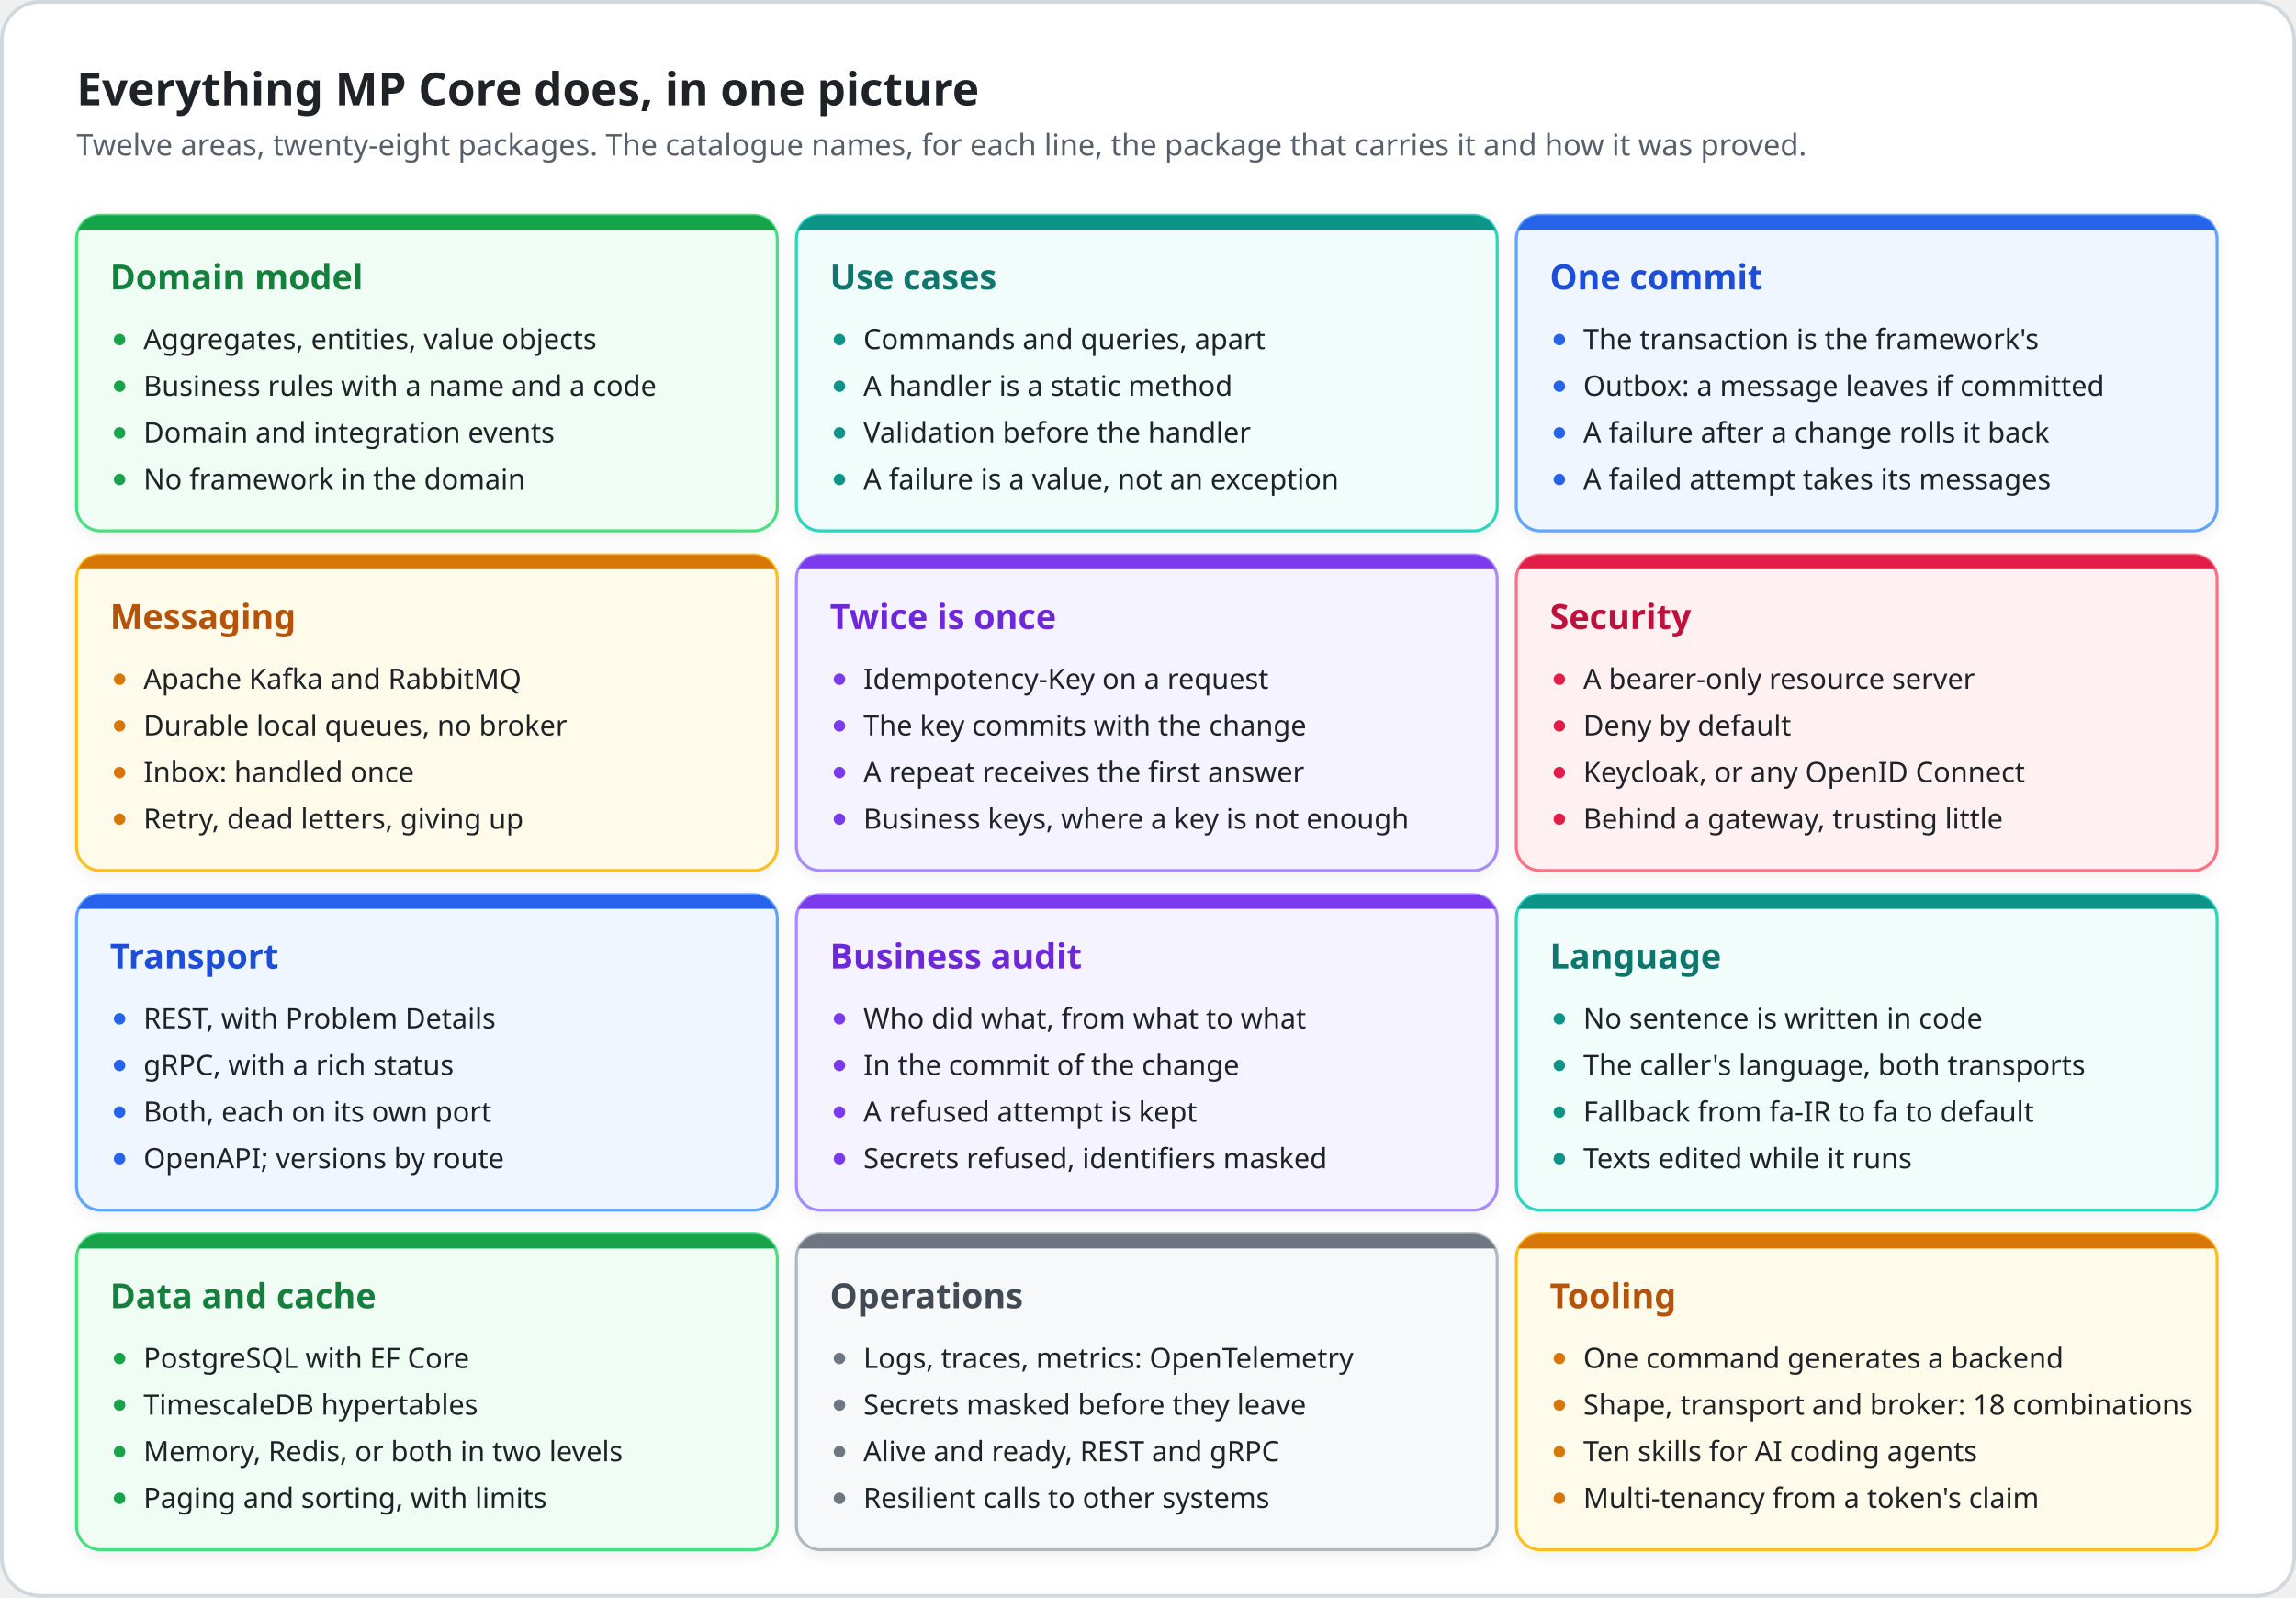
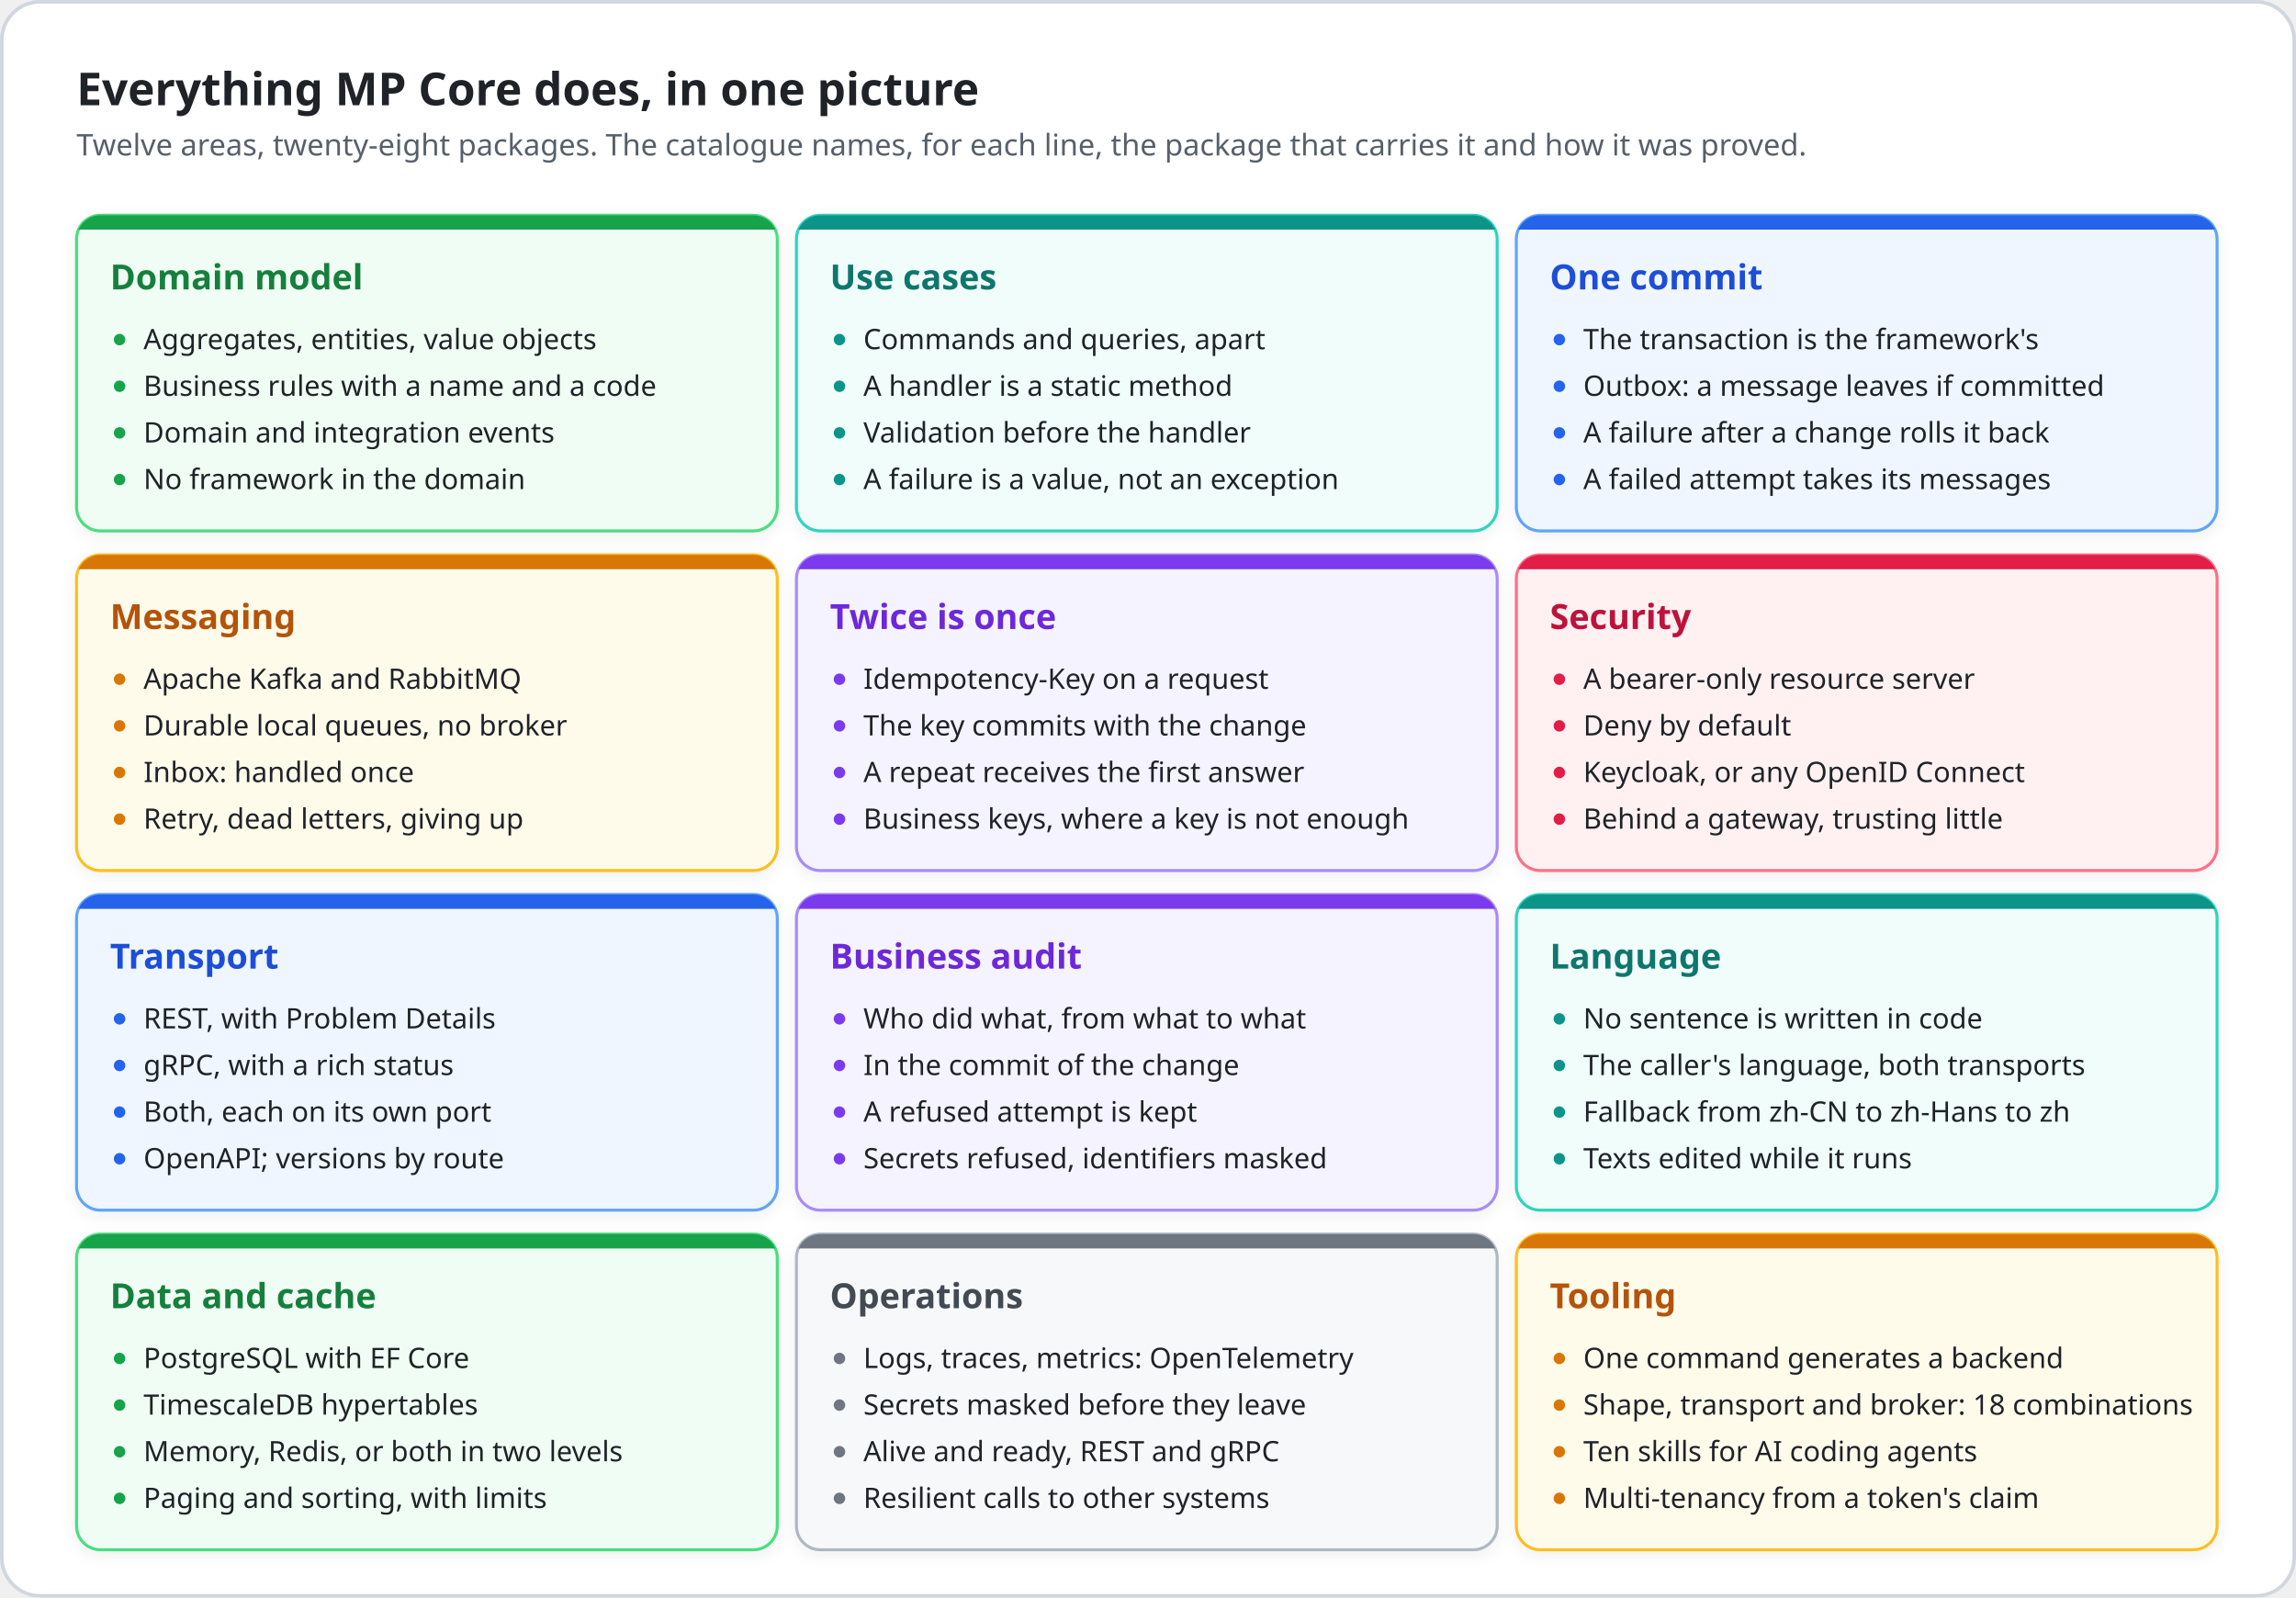
<svg xmlns="http://www.w3.org/2000/svg" viewBox="0 0 960 668" width="960" height="668" role="img" aria-label="The twelve areas of MP Core's capabilities">
  <defs>
    <filter id="shadow" x="-10%" y="-10%" width="120%" height="130%">
      <feDropShadow dx="0" dy="2" stdDeviation="3" flood-color="#1f2328" flood-opacity="0.06" />
    </filter>
  </defs>
  <rect x="0.75" y="0.75" width="958.5" height="666.5" rx="16" fill="#ffffff" stroke="#d0d7de" stroke-width="1.5" />
  <text x="32" y="44" font-family="-apple-system, BlinkMacSystemFont, 'Segoe UI', 'Noto Sans', Helvetica, Arial, sans-serif" font-size="19" font-weight="700" fill="#1f2328" text-anchor="start">Everything MP Core does, in one picture</text>
  <text x="32" y="65" font-family="-apple-system, BlinkMacSystemFont, 'Segoe UI', 'Noto Sans', Helvetica, Arial, sans-serif" font-size="12.5" font-weight="400" fill="#57606a" text-anchor="start">Twelve areas, twenty-eight packages. The catalogue names, for each line, the package that carries it and how it was proved.</text>
  <rect x="32" y="90" width="293" height="132" rx="10" fill="#f0fdf4" stroke="#4ade80" stroke-width="1.25" filter="url(#shadow)" />
  <clipPath id="cap0">
    <rect x="32" y="90" width="293" height="132" rx="10" />
  </clipPath>
  <rect x="32" y="90" width="293" height="6" fill="#16a34a" clip-path="url(#cap0)" />
  <text x="46" y="121" font-family="-apple-system, BlinkMacSystemFont, 'Segoe UI', 'Noto Sans', Helvetica, Arial, sans-serif" font-size="14.5" font-weight="700" fill="#15803d" text-anchor="start">Domain model</text>
  <circle cx="50" cy="142.0" r="2.4" fill="#16a34a" />
  <text x="60" y="146.0" font-family="-apple-system, BlinkMacSystemFont, 'Segoe UI', 'Noto Sans', Helvetica, Arial, sans-serif" font-size="11.8" font-weight="400" fill="#1f2328" text-anchor="start">Aggregates, entities, value objects</text>
  <circle cx="50" cy="161.5" r="2.4" fill="#16a34a" />
  <text x="60" y="165.5" font-family="-apple-system, BlinkMacSystemFont, 'Segoe UI', 'Noto Sans', Helvetica, Arial, sans-serif" font-size="11.8" font-weight="400" fill="#1f2328" text-anchor="start">Business rules with a name and a code</text>
  <circle cx="50" cy="181.0" r="2.4" fill="#16a34a" />
  <text x="60" y="185.0" font-family="-apple-system, BlinkMacSystemFont, 'Segoe UI', 'Noto Sans', Helvetica, Arial, sans-serif" font-size="11.8" font-weight="400" fill="#1f2328" text-anchor="start">Domain and integration events</text>
  <circle cx="50" cy="200.5" r="2.4" fill="#16a34a" />
  <text x="60" y="204.5" font-family="-apple-system, BlinkMacSystemFont, 'Segoe UI', 'Noto Sans', Helvetica, Arial, sans-serif" font-size="11.8" font-weight="400" fill="#1f2328" text-anchor="start">No framework in the domain</text>
  <rect x="333" y="90" width="293" height="132" rx="10" fill="#f0fdfa" stroke="#2dd4bf" stroke-width="1.25" filter="url(#shadow)" />
  <clipPath id="cap1">
    <rect x="333" y="90" width="293" height="132" rx="10" />
  </clipPath>
  <rect x="333" y="90" width="293" height="6" fill="#0d9488" clip-path="url(#cap1)" />
  <text x="347" y="121" font-family="-apple-system, BlinkMacSystemFont, 'Segoe UI', 'Noto Sans', Helvetica, Arial, sans-serif" font-size="14.5" font-weight="700" fill="#0f766e" text-anchor="start">Use cases</text>
  <circle cx="351" cy="142.0" r="2.4" fill="#0d9488" />
  <text x="361" y="146.0" font-family="-apple-system, BlinkMacSystemFont, 'Segoe UI', 'Noto Sans', Helvetica, Arial, sans-serif" font-size="11.8" font-weight="400" fill="#1f2328" text-anchor="start">Commands and queries, apart</text>
  <circle cx="351" cy="161.5" r="2.4" fill="#0d9488" />
  <text x="361" y="165.5" font-family="-apple-system, BlinkMacSystemFont, 'Segoe UI', 'Noto Sans', Helvetica, Arial, sans-serif" font-size="11.8" font-weight="400" fill="#1f2328" text-anchor="start">A handler is a static method</text>
  <circle cx="351" cy="181.0" r="2.4" fill="#0d9488" />
  <text x="361" y="185.0" font-family="-apple-system, BlinkMacSystemFont, 'Segoe UI', 'Noto Sans', Helvetica, Arial, sans-serif" font-size="11.8" font-weight="400" fill="#1f2328" text-anchor="start">Validation before the handler</text>
  <circle cx="351" cy="200.5" r="2.4" fill="#0d9488" />
  <text x="361" y="204.5" font-family="-apple-system, BlinkMacSystemFont, 'Segoe UI', 'Noto Sans', Helvetica, Arial, sans-serif" font-size="11.8" font-weight="400" fill="#1f2328" text-anchor="start">A failure is a value, not an exception</text>
  <rect x="634" y="90" width="293" height="132" rx="10" fill="#eff6ff" stroke="#60a5fa" stroke-width="1.25" filter="url(#shadow)" />
  <clipPath id="cap2">
    <rect x="634" y="90" width="293" height="132" rx="10" />
  </clipPath>
  <rect x="634" y="90" width="293" height="6" fill="#2563eb" clip-path="url(#cap2)" />
  <text x="648" y="121" font-family="-apple-system, BlinkMacSystemFont, 'Segoe UI', 'Noto Sans', Helvetica, Arial, sans-serif" font-size="14.5" font-weight="700" fill="#1d4ed8" text-anchor="start">One commit</text>
  <circle cx="652" cy="142.0" r="2.4" fill="#2563eb" />
  <text x="662" y="146.0" font-family="-apple-system, BlinkMacSystemFont, 'Segoe UI', 'Noto Sans', Helvetica, Arial, sans-serif" font-size="11.8" font-weight="400" fill="#1f2328" text-anchor="start">The transaction is the framework's</text>
  <circle cx="652" cy="161.5" r="2.4" fill="#2563eb" />
  <text x="662" y="165.5" font-family="-apple-system, BlinkMacSystemFont, 'Segoe UI', 'Noto Sans', Helvetica, Arial, sans-serif" font-size="11.8" font-weight="400" fill="#1f2328" text-anchor="start">Outbox: a message leaves if committed</text>
  <circle cx="652" cy="181.0" r="2.4" fill="#2563eb" />
  <text x="662" y="185.0" font-family="-apple-system, BlinkMacSystemFont, 'Segoe UI', 'Noto Sans', Helvetica, Arial, sans-serif" font-size="11.8" font-weight="400" fill="#1f2328" text-anchor="start">A failure after a change rolls it back</text>
  <circle cx="652" cy="200.5" r="2.4" fill="#2563eb" />
  <text x="662" y="204.5" font-family="-apple-system, BlinkMacSystemFont, 'Segoe UI', 'Noto Sans', Helvetica, Arial, sans-serif" font-size="11.8" font-weight="400" fill="#1f2328" text-anchor="start">A failed attempt takes its messages</text>
  <rect x="32" y="232" width="293" height="132" rx="10" fill="#fffbeb" stroke="#fbbf24" stroke-width="1.25" filter="url(#shadow)" />
  <clipPath id="cap3">
    <rect x="32" y="232" width="293" height="132" rx="10" />
  </clipPath>
  <rect x="32" y="232" width="293" height="6" fill="#d97706" clip-path="url(#cap3)" />
  <text x="46" y="263" font-family="-apple-system, BlinkMacSystemFont, 'Segoe UI', 'Noto Sans', Helvetica, Arial, sans-serif" font-size="14.5" font-weight="700" fill="#b45309" text-anchor="start">Messaging</text>
  <circle cx="50" cy="284.0" r="2.4" fill="#d97706" />
  <text x="60" y="288.0" font-family="-apple-system, BlinkMacSystemFont, 'Segoe UI', 'Noto Sans', Helvetica, Arial, sans-serif" font-size="11.8" font-weight="400" fill="#1f2328" text-anchor="start">Apache Kafka and RabbitMQ</text>
  <circle cx="50" cy="303.5" r="2.4" fill="#d97706" />
  <text x="60" y="307.5" font-family="-apple-system, BlinkMacSystemFont, 'Segoe UI', 'Noto Sans', Helvetica, Arial, sans-serif" font-size="11.8" font-weight="400" fill="#1f2328" text-anchor="start">Durable local queues, no broker</text>
  <circle cx="50" cy="323.0" r="2.4" fill="#d97706" />
  <text x="60" y="327.0" font-family="-apple-system, BlinkMacSystemFont, 'Segoe UI', 'Noto Sans', Helvetica, Arial, sans-serif" font-size="11.8" font-weight="400" fill="#1f2328" text-anchor="start">Inbox: handled once</text>
  <circle cx="50" cy="342.5" r="2.4" fill="#d97706" />
  <text x="60" y="346.5" font-family="-apple-system, BlinkMacSystemFont, 'Segoe UI', 'Noto Sans', Helvetica, Arial, sans-serif" font-size="11.8" font-weight="400" fill="#1f2328" text-anchor="start">Retry, dead letters, giving up</text>
  <rect x="333" y="232" width="293" height="132" rx="10" fill="#f5f3ff" stroke="#a78bfa" stroke-width="1.25" filter="url(#shadow)" />
  <clipPath id="cap4">
    <rect x="333" y="232" width="293" height="132" rx="10" />
  </clipPath>
  <rect x="333" y="232" width="293" height="6" fill="#7c3aed" clip-path="url(#cap4)" />
  <text x="347" y="263" font-family="-apple-system, BlinkMacSystemFont, 'Segoe UI', 'Noto Sans', Helvetica, Arial, sans-serif" font-size="14.5" font-weight="700" fill="#6d28d9" text-anchor="start">Twice is once</text>
  <circle cx="351" cy="284.0" r="2.4" fill="#7c3aed" />
  <text x="361" y="288.0" font-family="-apple-system, BlinkMacSystemFont, 'Segoe UI', 'Noto Sans', Helvetica, Arial, sans-serif" font-size="11.8" font-weight="400" fill="#1f2328" text-anchor="start">Idempotency-Key on a request</text>
  <circle cx="351" cy="303.5" r="2.4" fill="#7c3aed" />
  <text x="361" y="307.5" font-family="-apple-system, BlinkMacSystemFont, 'Segoe UI', 'Noto Sans', Helvetica, Arial, sans-serif" font-size="11.8" font-weight="400" fill="#1f2328" text-anchor="start">The key commits with the change</text>
  <circle cx="351" cy="323.0" r="2.4" fill="#7c3aed" />
  <text x="361" y="327.0" font-family="-apple-system, BlinkMacSystemFont, 'Segoe UI', 'Noto Sans', Helvetica, Arial, sans-serif" font-size="11.8" font-weight="400" fill="#1f2328" text-anchor="start">A repeat receives the first answer</text>
  <circle cx="351" cy="342.5" r="2.4" fill="#7c3aed" />
  <text x="361" y="346.5" font-family="-apple-system, BlinkMacSystemFont, 'Segoe UI', 'Noto Sans', Helvetica, Arial, sans-serif" font-size="11.8" font-weight="400" fill="#1f2328" text-anchor="start">Business keys, where a key is not enough</text>
  <rect x="634" y="232" width="293" height="132" rx="10" fill="#fff1f2" stroke="#fb7185" stroke-width="1.25" filter="url(#shadow)" />
  <clipPath id="cap5">
    <rect x="634" y="232" width="293" height="132" rx="10" />
  </clipPath>
  <rect x="634" y="232" width="293" height="6" fill="#e11d48" clip-path="url(#cap5)" />
  <text x="648" y="263" font-family="-apple-system, BlinkMacSystemFont, 'Segoe UI', 'Noto Sans', Helvetica, Arial, sans-serif" font-size="14.5" font-weight="700" fill="#be123c" text-anchor="start">Security</text>
  <circle cx="652" cy="284.0" r="2.4" fill="#e11d48" />
  <text x="662" y="288.0" font-family="-apple-system, BlinkMacSystemFont, 'Segoe UI', 'Noto Sans', Helvetica, Arial, sans-serif" font-size="11.8" font-weight="400" fill="#1f2328" text-anchor="start">A bearer-only resource server</text>
  <circle cx="652" cy="303.5" r="2.4" fill="#e11d48" />
  <text x="662" y="307.5" font-family="-apple-system, BlinkMacSystemFont, 'Segoe UI', 'Noto Sans', Helvetica, Arial, sans-serif" font-size="11.8" font-weight="400" fill="#1f2328" text-anchor="start">Deny by default</text>
  <circle cx="652" cy="323.0" r="2.4" fill="#e11d48" />
  <text x="662" y="327.0" font-family="-apple-system, BlinkMacSystemFont, 'Segoe UI', 'Noto Sans', Helvetica, Arial, sans-serif" font-size="11.8" font-weight="400" fill="#1f2328" text-anchor="start">Keycloak, or any OpenID Connect</text>
  <circle cx="652" cy="342.5" r="2.4" fill="#e11d48" />
  <text x="662" y="346.5" font-family="-apple-system, BlinkMacSystemFont, 'Segoe UI', 'Noto Sans', Helvetica, Arial, sans-serif" font-size="11.8" font-weight="400" fill="#1f2328" text-anchor="start">Behind a gateway, trusting little</text>
  <rect x="32" y="374" width="293" height="132" rx="10" fill="#eff6ff" stroke="#60a5fa" stroke-width="1.25" filter="url(#shadow)" />
  <clipPath id="cap6">
    <rect x="32" y="374" width="293" height="132" rx="10" />
  </clipPath>
  <rect x="32" y="374" width="293" height="6" fill="#2563eb" clip-path="url(#cap6)" />
  <text x="46" y="405" font-family="-apple-system, BlinkMacSystemFont, 'Segoe UI', 'Noto Sans', Helvetica, Arial, sans-serif" font-size="14.5" font-weight="700" fill="#1d4ed8" text-anchor="start">Transport</text>
  <circle cx="50" cy="426.0" r="2.4" fill="#2563eb" />
  <text x="60" y="430.0" font-family="-apple-system, BlinkMacSystemFont, 'Segoe UI', 'Noto Sans', Helvetica, Arial, sans-serif" font-size="11.8" font-weight="400" fill="#1f2328" text-anchor="start">REST, with Problem Details</text>
  <circle cx="50" cy="445.5" r="2.4" fill="#2563eb" />
  <text x="60" y="449.5" font-family="-apple-system, BlinkMacSystemFont, 'Segoe UI', 'Noto Sans', Helvetica, Arial, sans-serif" font-size="11.8" font-weight="400" fill="#1f2328" text-anchor="start">gRPC, with a rich status</text>
  <circle cx="50" cy="465.0" r="2.4" fill="#2563eb" />
  <text x="60" y="469.0" font-family="-apple-system, BlinkMacSystemFont, 'Segoe UI', 'Noto Sans', Helvetica, Arial, sans-serif" font-size="11.8" font-weight="400" fill="#1f2328" text-anchor="start">Both, each on its own port</text>
  <circle cx="50" cy="484.5" r="2.4" fill="#2563eb" />
  <text x="60" y="488.5" font-family="-apple-system, BlinkMacSystemFont, 'Segoe UI', 'Noto Sans', Helvetica, Arial, sans-serif" font-size="11.8" font-weight="400" fill="#1f2328" text-anchor="start">OpenAPI; versions by route</text>
  <rect x="333" y="374" width="293" height="132" rx="10" fill="#f5f3ff" stroke="#a78bfa" stroke-width="1.25" filter="url(#shadow)" />
  <clipPath id="cap7">
    <rect x="333" y="374" width="293" height="132" rx="10" />
  </clipPath>
  <rect x="333" y="374" width="293" height="6" fill="#7c3aed" clip-path="url(#cap7)" />
  <text x="347" y="405" font-family="-apple-system, BlinkMacSystemFont, 'Segoe UI', 'Noto Sans', Helvetica, Arial, sans-serif" font-size="14.5" font-weight="700" fill="#6d28d9" text-anchor="start">Business audit</text>
  <circle cx="351" cy="426.0" r="2.4" fill="#7c3aed" />
  <text x="361" y="430.0" font-family="-apple-system, BlinkMacSystemFont, 'Segoe UI', 'Noto Sans', Helvetica, Arial, sans-serif" font-size="11.8" font-weight="400" fill="#1f2328" text-anchor="start">Who did what, from what to what</text>
  <circle cx="351" cy="445.5" r="2.4" fill="#7c3aed" />
  <text x="361" y="449.5" font-family="-apple-system, BlinkMacSystemFont, 'Segoe UI', 'Noto Sans', Helvetica, Arial, sans-serif" font-size="11.8" font-weight="400" fill="#1f2328" text-anchor="start">In the commit of the change</text>
  <circle cx="351" cy="465.0" r="2.4" fill="#7c3aed" />
  <text x="361" y="469.0" font-family="-apple-system, BlinkMacSystemFont, 'Segoe UI', 'Noto Sans', Helvetica, Arial, sans-serif" font-size="11.8" font-weight="400" fill="#1f2328" text-anchor="start">A refused attempt is kept</text>
  <circle cx="351" cy="484.5" r="2.4" fill="#7c3aed" />
  <text x="361" y="488.5" font-family="-apple-system, BlinkMacSystemFont, 'Segoe UI', 'Noto Sans', Helvetica, Arial, sans-serif" font-size="11.8" font-weight="400" fill="#1f2328" text-anchor="start">Secrets refused, identifiers masked</text>
  <rect x="634" y="374" width="293" height="132" rx="10" fill="#f0fdfa" stroke="#2dd4bf" stroke-width="1.25" filter="url(#shadow)" />
  <clipPath id="cap8">
    <rect x="634" y="374" width="293" height="132" rx="10" />
  </clipPath>
  <rect x="634" y="374" width="293" height="6" fill="#0d9488" clip-path="url(#cap8)" />
  <text x="648" y="405" font-family="-apple-system, BlinkMacSystemFont, 'Segoe UI', 'Noto Sans', Helvetica, Arial, sans-serif" font-size="14.5" font-weight="700" fill="#0f766e" text-anchor="start">Language</text>
  <circle cx="652" cy="426.0" r="2.4" fill="#0d9488" />
  <text x="662" y="430.0" font-family="-apple-system, BlinkMacSystemFont, 'Segoe UI', 'Noto Sans', Helvetica, Arial, sans-serif" font-size="11.8" font-weight="400" fill="#1f2328" text-anchor="start">No sentence is written in code</text>
  <circle cx="652" cy="445.5" r="2.4" fill="#0d9488" />
  <text x="662" y="449.5" font-family="-apple-system, BlinkMacSystemFont, 'Segoe UI', 'Noto Sans', Helvetica, Arial, sans-serif" font-size="11.8" font-weight="400" fill="#1f2328" text-anchor="start">The caller's language, both transports</text>
  <circle cx="652" cy="465.0" r="2.4" fill="#0d9488" />
-   <text x="662" y="469.0" font-family="-apple-system, BlinkMacSystemFont, 'Segoe UI', 'Noto Sans', Helvetica, Arial, sans-serif" font-size="11.8" font-weight="400" fill="#1f2328" text-anchor="start">Fallback from fa-IR to fa to default</text>
+   <text x="662" y="469.0" font-family="-apple-system, BlinkMacSystemFont, 'Segoe UI', 'Noto Sans', Helvetica, Arial, sans-serif" font-size="11.8" font-weight="400" fill="#1f2328" text-anchor="start">Fallback from zh-CN to zh-Hans to zh</text>
  <circle cx="652" cy="484.5" r="2.4" fill="#0d9488" />
  <text x="662" y="488.5" font-family="-apple-system, BlinkMacSystemFont, 'Segoe UI', 'Noto Sans', Helvetica, Arial, sans-serif" font-size="11.8" font-weight="400" fill="#1f2328" text-anchor="start">Texts edited while it runs</text>
  <rect x="32" y="516" width="293" height="132" rx="10" fill="#f0fdf4" stroke="#4ade80" stroke-width="1.25" filter="url(#shadow)" />
  <clipPath id="cap9">
    <rect x="32" y="516" width="293" height="132" rx="10" />
  </clipPath>
  <rect x="32" y="516" width="293" height="6" fill="#16a34a" clip-path="url(#cap9)" />
  <text x="46" y="547" font-family="-apple-system, BlinkMacSystemFont, 'Segoe UI', 'Noto Sans', Helvetica, Arial, sans-serif" font-size="14.5" font-weight="700" fill="#15803d" text-anchor="start">Data and cache</text>
  <circle cx="50" cy="568.0" r="2.4" fill="#16a34a" />
  <text x="60" y="572.0" font-family="-apple-system, BlinkMacSystemFont, 'Segoe UI', 'Noto Sans', Helvetica, Arial, sans-serif" font-size="11.8" font-weight="400" fill="#1f2328" text-anchor="start">PostgreSQL with EF Core</text>
  <circle cx="50" cy="587.5" r="2.4" fill="#16a34a" />
  <text x="60" y="591.5" font-family="-apple-system, BlinkMacSystemFont, 'Segoe UI', 'Noto Sans', Helvetica, Arial, sans-serif" font-size="11.8" font-weight="400" fill="#1f2328" text-anchor="start">TimescaleDB hypertables</text>
  <circle cx="50" cy="607.0" r="2.4" fill="#16a34a" />
  <text x="60" y="611.0" font-family="-apple-system, BlinkMacSystemFont, 'Segoe UI', 'Noto Sans', Helvetica, Arial, sans-serif" font-size="11.8" font-weight="400" fill="#1f2328" text-anchor="start">Memory, Redis, or both in two levels</text>
  <circle cx="50" cy="626.5" r="2.4" fill="#16a34a" />
  <text x="60" y="630.5" font-family="-apple-system, BlinkMacSystemFont, 'Segoe UI', 'Noto Sans', Helvetica, Arial, sans-serif" font-size="11.8" font-weight="400" fill="#1f2328" text-anchor="start">Paging and sorting, with limits</text>
  <rect x="333" y="516" width="293" height="132" rx="10" fill="#f6f8fa" stroke="#afb8c1" stroke-width="1.25" filter="url(#shadow)" />
  <clipPath id="cap10">
    <rect x="333" y="516" width="293" height="132" rx="10" />
  </clipPath>
  <rect x="333" y="516" width="293" height="6" fill="#6e7781" clip-path="url(#cap10)" />
  <text x="347" y="547" font-family="-apple-system, BlinkMacSystemFont, 'Segoe UI', 'Noto Sans', Helvetica, Arial, sans-serif" font-size="14.5" font-weight="700" fill="#424a53" text-anchor="start">Operations</text>
  <circle cx="351" cy="568.0" r="2.4" fill="#6e7781" />
  <text x="361" y="572.0" font-family="-apple-system, BlinkMacSystemFont, 'Segoe UI', 'Noto Sans', Helvetica, Arial, sans-serif" font-size="11.8" font-weight="400" fill="#1f2328" text-anchor="start">Logs, traces, metrics: OpenTelemetry</text>
  <circle cx="351" cy="587.5" r="2.4" fill="#6e7781" />
  <text x="361" y="591.5" font-family="-apple-system, BlinkMacSystemFont, 'Segoe UI', 'Noto Sans', Helvetica, Arial, sans-serif" font-size="11.8" font-weight="400" fill="#1f2328" text-anchor="start">Secrets masked before they leave</text>
  <circle cx="351" cy="607.0" r="2.4" fill="#6e7781" />
  <text x="361" y="611.0" font-family="-apple-system, BlinkMacSystemFont, 'Segoe UI', 'Noto Sans', Helvetica, Arial, sans-serif" font-size="11.8" font-weight="400" fill="#1f2328" text-anchor="start">Alive and ready, REST and gRPC</text>
  <circle cx="351" cy="626.5" r="2.4" fill="#6e7781" />
  <text x="361" y="630.5" font-family="-apple-system, BlinkMacSystemFont, 'Segoe UI', 'Noto Sans', Helvetica, Arial, sans-serif" font-size="11.8" font-weight="400" fill="#1f2328" text-anchor="start">Resilient calls to other systems</text>
  <rect x="634" y="516" width="293" height="132" rx="10" fill="#fffbeb" stroke="#fbbf24" stroke-width="1.25" filter="url(#shadow)" />
  <clipPath id="cap11">
    <rect x="634" y="516" width="293" height="132" rx="10" />
  </clipPath>
  <rect x="634" y="516" width="293" height="6" fill="#d97706" clip-path="url(#cap11)" />
  <text x="648" y="547" font-family="-apple-system, BlinkMacSystemFont, 'Segoe UI', 'Noto Sans', Helvetica, Arial, sans-serif" font-size="14.5" font-weight="700" fill="#b45309" text-anchor="start">Tooling</text>
  <circle cx="652" cy="568.0" r="2.4" fill="#d97706" />
  <text x="662" y="572.0" font-family="-apple-system, BlinkMacSystemFont, 'Segoe UI', 'Noto Sans', Helvetica, Arial, sans-serif" font-size="11.8" font-weight="400" fill="#1f2328" text-anchor="start">One command generates a backend</text>
  <circle cx="652" cy="587.5" r="2.4" fill="#d97706" />
  <text x="662" y="591.5" font-family="-apple-system, BlinkMacSystemFont, 'Segoe UI', 'Noto Sans', Helvetica, Arial, sans-serif" font-size="11.8" font-weight="400" fill="#1f2328" text-anchor="start">Shape, transport and broker: 18 combinations</text>
  <circle cx="652" cy="607.0" r="2.4" fill="#d97706" />
  <text x="662" y="611.0" font-family="-apple-system, BlinkMacSystemFont, 'Segoe UI', 'Noto Sans', Helvetica, Arial, sans-serif" font-size="11.8" font-weight="400" fill="#1f2328" text-anchor="start">Ten skills for AI coding agents</text>
  <circle cx="652" cy="626.5" r="2.4" fill="#d97706" />
  <text x="662" y="630.5" font-family="-apple-system, BlinkMacSystemFont, 'Segoe UI', 'Noto Sans', Helvetica, Arial, sans-serif" font-size="11.8" font-weight="400" fill="#1f2328" text-anchor="start">Multi-tenancy from a token's claim</text>
</svg>
